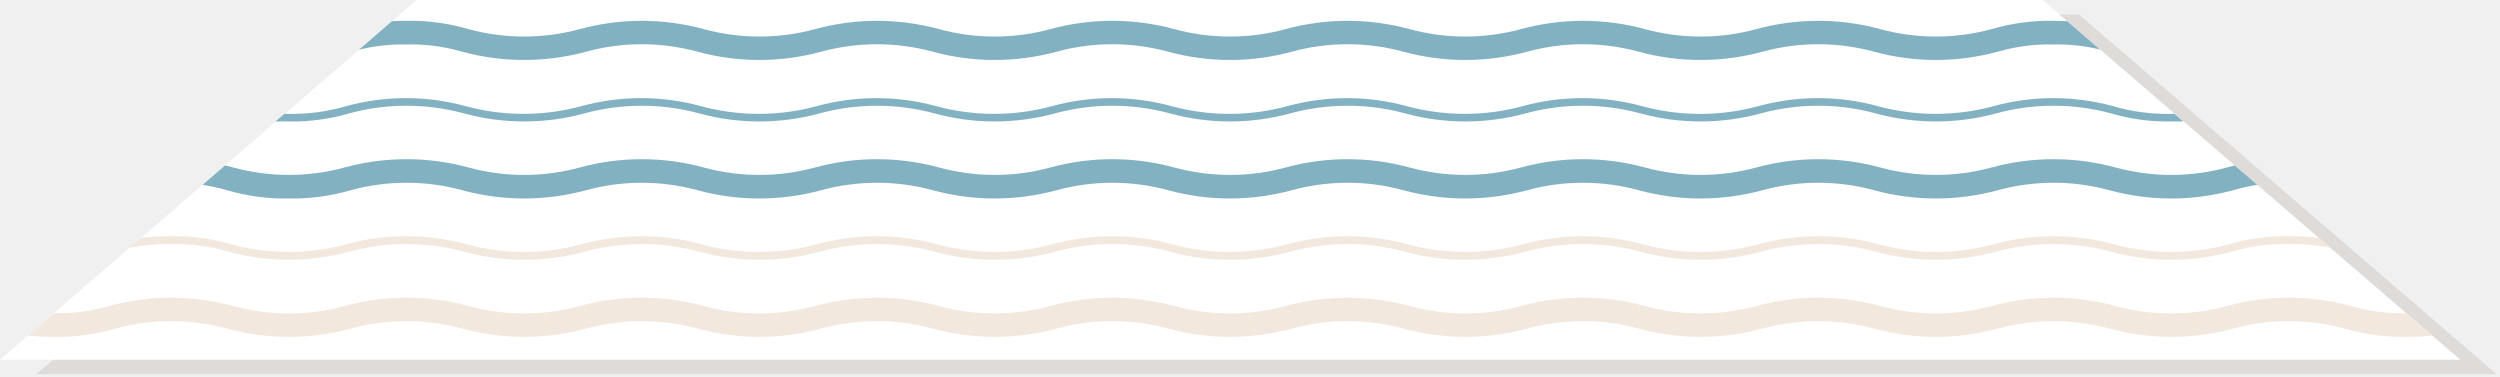
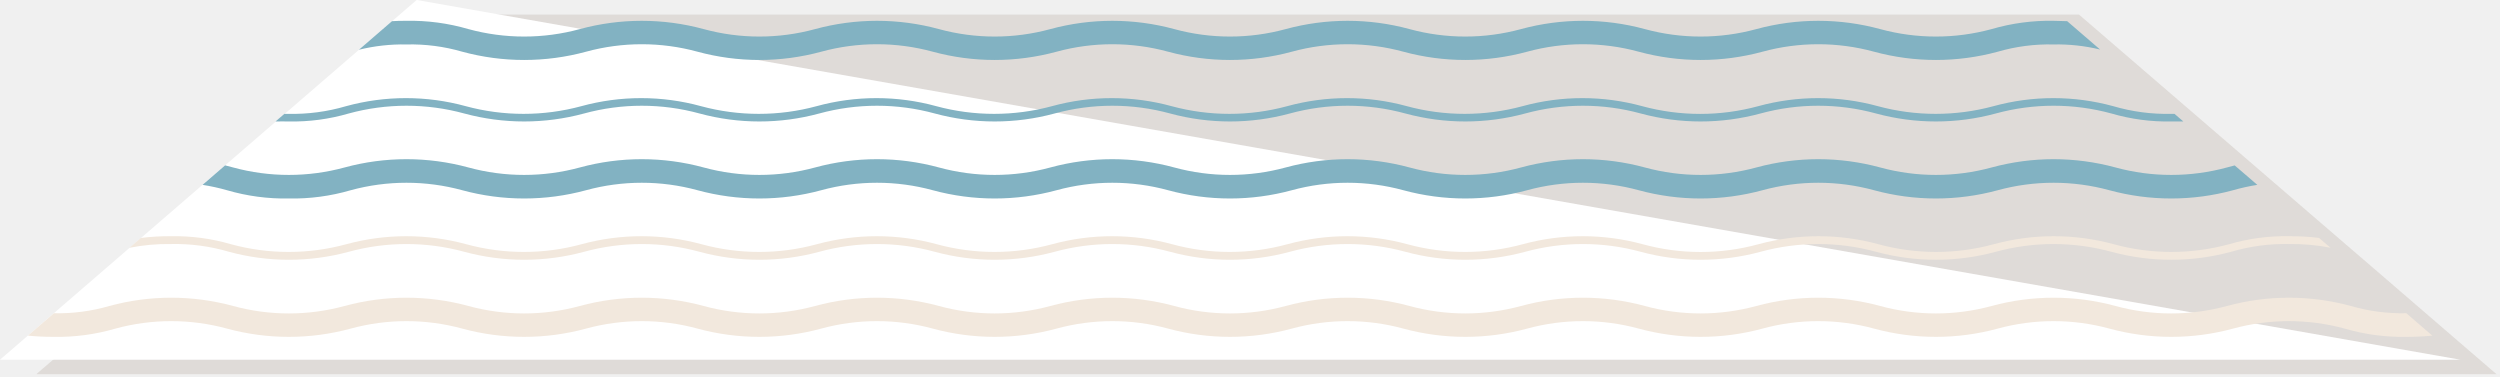
<svg xmlns="http://www.w3.org/2000/svg" width="584" height="88" viewBox="0 0 584 88" fill="none">
  <g style="mix-blend-mode:multiply" opacity="0.3">
    <path d="M583.2 87.416L576.661 81.792L573.222 78.827L552.842 61.259L550.741 59.464L535.765 46.571L530.496 42.031L518.502 31.697L516.435 29.918L499.07 14.959L495.784 12.13L485.636 3.388H105.798L100.055 8.335L92.329 15.01L75.083 29.918L73.017 31.697L61.056 42.014L55.787 46.571L39.388 60.717L38.745 61.276L21.058 76.557L14.993 81.792L8.471 87.416H583.2Z" fill="#C1B5AA" />
  </g>
-   <path d="M574.729 84.028H0L97.327 0H477.165L574.729 84.028Z" fill="white" />
+   <path d="M574.729 84.028H0L97.327 0p77.165L574.729 84.028Z" fill="white" />
  <path d="M94.955 10.385C99.359 10.279 103.753 10.85 107.983 12.079C117.451 14.654 127.434 14.654 136.902 12.079C145.425 9.752 154.417 9.752 162.94 12.079C172.402 14.654 182.38 14.654 191.842 12.079C200.371 9.752 209.368 9.752 217.897 12.079C227.365 14.654 237.348 14.654 246.816 12.079C255.345 9.752 264.342 9.752 272.871 12.079C282.333 14.654 292.311 14.654 301.773 12.079C310.302 9.752 319.299 9.752 327.829 12.079C337.296 14.654 347.28 14.654 356.747 12.079C365.277 9.752 374.273 9.752 382.803 12.079C392.27 14.654 402.254 14.654 411.721 12.079C420.251 9.752 429.247 9.752 437.777 12.079C447.239 14.654 457.217 14.654 466.678 12.079C470.909 10.85 475.302 10.279 479.706 10.385C483.368 10.308 487.024 10.707 490.583 11.571L482.891 4.947C481.909 4.947 480.875 4.862 479.706 4.862C474.819 4.77 469.947 5.421 465.255 6.793C456.726 9.12 447.729 9.12 439.2 6.793C429.738 4.218 419.76 4.218 410.298 6.793C401.763 9.12 392.761 9.12 384.226 6.793C374.764 4.218 364.786 4.218 355.324 6.793C346.789 9.12 337.787 9.12 329.252 6.793C319.79 4.218 309.812 4.218 300.35 6.793C291.821 9.12 282.824 9.12 274.295 6.793C264.827 4.218 254.843 4.218 245.376 6.793C236.847 9.12 227.85 9.12 219.32 6.793C209.859 4.218 199.881 4.218 190.419 6.793C181.889 9.12 172.893 9.12 164.363 6.793C154.901 4.218 144.923 4.218 135.462 6.793C126.932 9.12 117.935 9.12 109.406 6.793C104.715 5.421 99.842 4.77 94.955 4.862C93.735 4.862 92.634 4.862 91.567 4.947L83.842 11.622C87.476 10.726 91.213 10.31 94.955 10.385Z" fill="#82B2C2" />
  <path d="M67.477 28.376C72.203 28.465 76.915 27.837 81.453 26.513C90.292 24.096 99.618 24.096 108.457 26.513C117.615 28.997 127.269 28.997 136.427 26.513C145.261 24.096 154.581 24.096 163.414 26.513C172.566 28.997 182.215 28.997 191.367 26.513C200.207 24.096 209.532 24.096 218.372 26.513C227.529 28.997 237.184 28.997 246.342 26.513C255.181 24.096 264.507 24.096 273.346 26.513C282.498 28.997 292.147 28.997 301.299 26.513C310.138 24.096 319.464 24.096 328.303 26.513C337.461 28.997 347.115 28.997 356.273 26.513C365.112 24.096 374.438 24.096 383.277 26.513C392.435 28.997 402.089 28.997 411.247 26.513C420.086 24.096 429.412 24.096 438.251 26.513C447.403 28.997 457.052 28.997 466.204 26.513C475.049 24.095 484.38 24.095 493.225 26.513C497.763 27.837 502.476 28.465 507.202 28.376C508.218 28.376 509.15 28.376 510.031 28.376L507.964 26.597H507.202C502.619 26.699 498.047 26.094 493.649 24.802C484.494 22.294 474.834 22.294 465.679 24.802C456.837 27.196 447.517 27.196 438.675 24.802C429.526 22.294 419.871 22.294 410.722 24.802C401.847 27.211 392.491 27.211 383.616 24.802C374.467 22.294 364.812 22.294 355.663 24.802C346.815 27.196 337.49 27.196 328.642 24.802C319.493 22.294 309.838 22.294 300.689 24.802C291.847 27.196 282.527 27.196 273.685 24.802C264.536 22.294 254.881 22.294 245.732 24.802C236.884 27.196 227.558 27.196 218.71 24.802C209.562 22.294 199.906 22.294 190.758 24.802C181.915 27.196 172.595 27.196 163.753 24.802C154.604 22.294 144.949 22.294 135.8 24.802C126.958 27.196 117.638 27.196 108.796 24.802C99.647 22.294 89.992 22.294 80.843 24.802C76.445 26.095 71.873 26.701 67.29 26.597H66.426L64.359 28.376C65.461 28.342 66.494 28.376 67.477 28.376Z" fill="#82B2C2" />
  <path d="M67.476 46.368C72.363 46.46 77.236 45.809 81.927 44.437C90.457 42.11 99.453 42.11 107.983 44.437C117.45 47.012 127.434 47.012 136.901 44.437C145.425 42.11 154.416 42.11 162.94 44.437C172.402 47.012 182.38 47.012 191.842 44.437C200.371 42.11 209.368 42.11 217.897 44.437C227.365 47.012 237.348 47.012 246.816 44.437C255.345 42.11 264.342 42.11 272.871 44.437C282.333 47.012 292.311 47.012 301.773 44.437C310.302 42.11 319.299 42.11 327.828 44.437C337.296 47.012 347.279 47.012 356.747 44.437C365.276 42.11 374.273 42.11 382.803 44.437C392.27 47.012 402.254 47.012 411.721 44.437C420.251 42.11 429.247 42.11 437.777 44.437C447.238 47.012 457.216 47.012 466.678 44.437C475.213 42.11 484.216 42.11 492.751 44.437C502.213 47.012 512.191 47.012 521.652 44.437C523.511 43.903 525.401 43.484 527.311 43.183L522.025 38.643L520.229 39.117C511.7 41.444 502.703 41.444 494.174 39.117C484.706 36.542 474.723 36.542 465.255 39.117C456.726 41.444 447.729 41.444 439.2 39.117C429.738 36.542 419.76 36.542 410.298 39.117C401.763 41.444 392.761 41.444 384.226 39.117C374.764 36.542 364.786 36.542 355.324 39.117C346.789 41.444 337.787 41.444 329.251 39.117C319.79 36.542 309.812 36.542 300.35 39.117C291.821 41.444 282.824 41.444 274.294 39.117C264.827 36.542 254.843 36.542 245.376 39.117C236.846 41.444 227.85 41.444 219.32 39.117C209.858 36.542 199.88 36.542 190.419 39.117C181.889 41.444 172.892 41.444 164.363 39.117C154.901 36.542 144.923 36.542 135.461 39.117C126.932 41.444 117.935 41.444 109.406 39.117C99.944 36.542 89.966 36.542 80.504 39.117C71.975 41.444 62.978 41.444 54.449 39.117C53.839 38.948 53.229 38.778 52.585 38.626L47.316 43.183C49.243 43.483 51.15 43.902 53.026 44.437C57.717 45.808 62.59 46.459 67.476 46.368Z" fill="#82B2C2" />
  <path d="M53.5 58.82C62.652 61.304 72.301 61.304 81.453 58.82C90.292 56.403 99.618 56.403 108.457 58.82C117.615 61.304 127.269 61.304 136.427 58.82C145.26 56.403 154.581 56.403 163.414 58.82C172.566 61.304 182.215 61.304 191.367 58.82C200.206 56.403 209.532 56.403 218.371 58.82C227.529 61.304 237.183 61.304 246.341 58.82C255.18 56.403 264.506 56.403 273.346 58.82C282.498 61.304 292.146 61.304 301.298 58.82C310.138 56.403 319.464 56.403 328.303 58.82C337.461 61.304 347.115 61.304 356.273 58.82C365.112 56.403 374.438 56.403 383.277 58.82C392.435 61.304 402.089 61.304 411.247 58.82C420.086 56.403 429.412 56.403 438.251 58.82C447.403 61.304 457.052 61.304 466.204 58.82C475.049 56.403 484.38 56.403 493.225 58.82C502.377 61.304 512.026 61.304 521.178 58.82C525.575 57.521 530.147 56.91 534.731 57.007C537.977 56.962 541.218 57.251 544.404 57.871L541.728 55.584C539.407 55.295 537.07 55.159 534.731 55.178C529.999 55.09 525.281 55.718 520.738 57.041C511.898 59.458 502.572 59.458 493.733 57.041C484.576 54.557 474.921 54.557 465.763 57.041C456.924 59.458 447.598 59.458 438.759 57.041C429.607 54.556 419.958 54.556 410.806 57.041C401.935 59.474 392.572 59.474 383.7 57.041C374.548 54.556 364.899 54.556 355.747 57.041C346.903 59.458 337.571 59.458 328.726 57.041C319.574 54.556 309.925 54.556 300.773 57.041C291.934 59.458 282.608 59.458 273.769 57.041C264.617 54.556 254.968 54.556 245.816 57.041C236.971 59.458 227.64 59.458 218.795 57.041C209.643 54.556 199.994 54.556 190.842 57.041C182.003 59.458 172.677 59.458 163.838 57.041C154.686 54.556 145.037 54.556 135.885 57.041C127.046 59.458 117.72 59.458 108.881 57.041C99.728 54.556 90.08 54.556 80.928 57.041C72.088 59.458 62.763 59.458 53.923 57.041C49.385 55.718 44.673 55.09 39.947 55.178C37.591 55.158 35.237 55.294 32.899 55.584L30.223 57.888C33.424 57.25 36.683 56.955 39.947 57.007C44.531 56.909 49.103 57.521 53.5 58.82Z" fill="#F2E8DD" />
  <path d="M562.122 73.169C557.735 73.273 553.359 72.702 549.145 71.475C539.678 68.9 529.694 68.9 520.227 71.475C511.698 73.802 502.701 73.802 494.171 71.475C484.704 68.9 474.72 68.9 465.253 71.475C456.723 73.802 447.727 73.802 439.197 71.475C429.735 68.9 419.757 68.9 410.296 71.475C401.76 73.801 392.758 73.801 384.223 71.475C374.761 68.9 364.783 68.9 355.321 71.475C346.786 73.801 337.784 73.801 329.249 71.475C319.787 68.9 309.809 68.9 300.347 71.475C291.818 73.802 282.821 73.802 274.292 71.475C264.824 68.9 254.841 68.9 245.373 71.475C236.844 73.802 227.847 73.802 219.318 71.475C209.856 68.9 199.878 68.9 190.416 71.475C181.887 73.802 172.89 73.802 164.36 71.475C154.899 68.9 144.921 68.9 135.459 71.475C126.929 73.802 117.933 73.802 109.403 71.475C99.942 68.9 89.963 68.9 80.502 71.475C71.972 73.802 62.975 73.802 54.446 71.475C44.984 68.9 35.006 68.9 25.544 71.475C21.337 72.702 16.966 73.274 12.584 73.169L6.52 78.404C8.513 78.6 10.514 78.696 12.517 78.692C17.404 78.783 22.276 78.132 26.968 76.761C35.497 74.434 44.494 74.434 53.023 76.761C62.485 79.336 72.463 79.336 81.925 76.761C90.454 74.434 99.451 74.434 107.98 76.761C117.448 79.336 127.431 79.336 136.899 76.761C145.422 74.434 154.414 74.434 162.937 76.761C172.399 79.336 182.377 79.336 191.839 76.761C200.368 74.434 209.365 74.434 217.895 76.761C227.362 79.336 237.346 79.336 246.813 76.761C255.343 74.434 264.339 74.434 272.869 76.761C282.331 79.336 292.309 79.336 301.77 76.761C310.3 74.434 319.297 74.434 327.826 76.761C337.293 79.336 347.277 79.336 356.744 76.761C365.274 74.434 374.271 74.434 382.8 76.761C392.268 79.336 402.251 79.336 411.719 76.761C420.248 74.434 429.245 74.434 437.774 76.761C447.236 79.336 457.214 79.336 466.676 76.761C475.211 74.434 484.213 74.434 492.748 76.761C502.21 79.336 512.188 79.336 521.65 76.761C530.185 74.434 539.187 74.434 547.722 76.761C552.42 78.132 557.298 78.783 562.19 78.692C564.193 78.696 566.194 78.6 568.187 78.404L562.122 73.169Z" fill="#F2E8DD" />
</svg>
